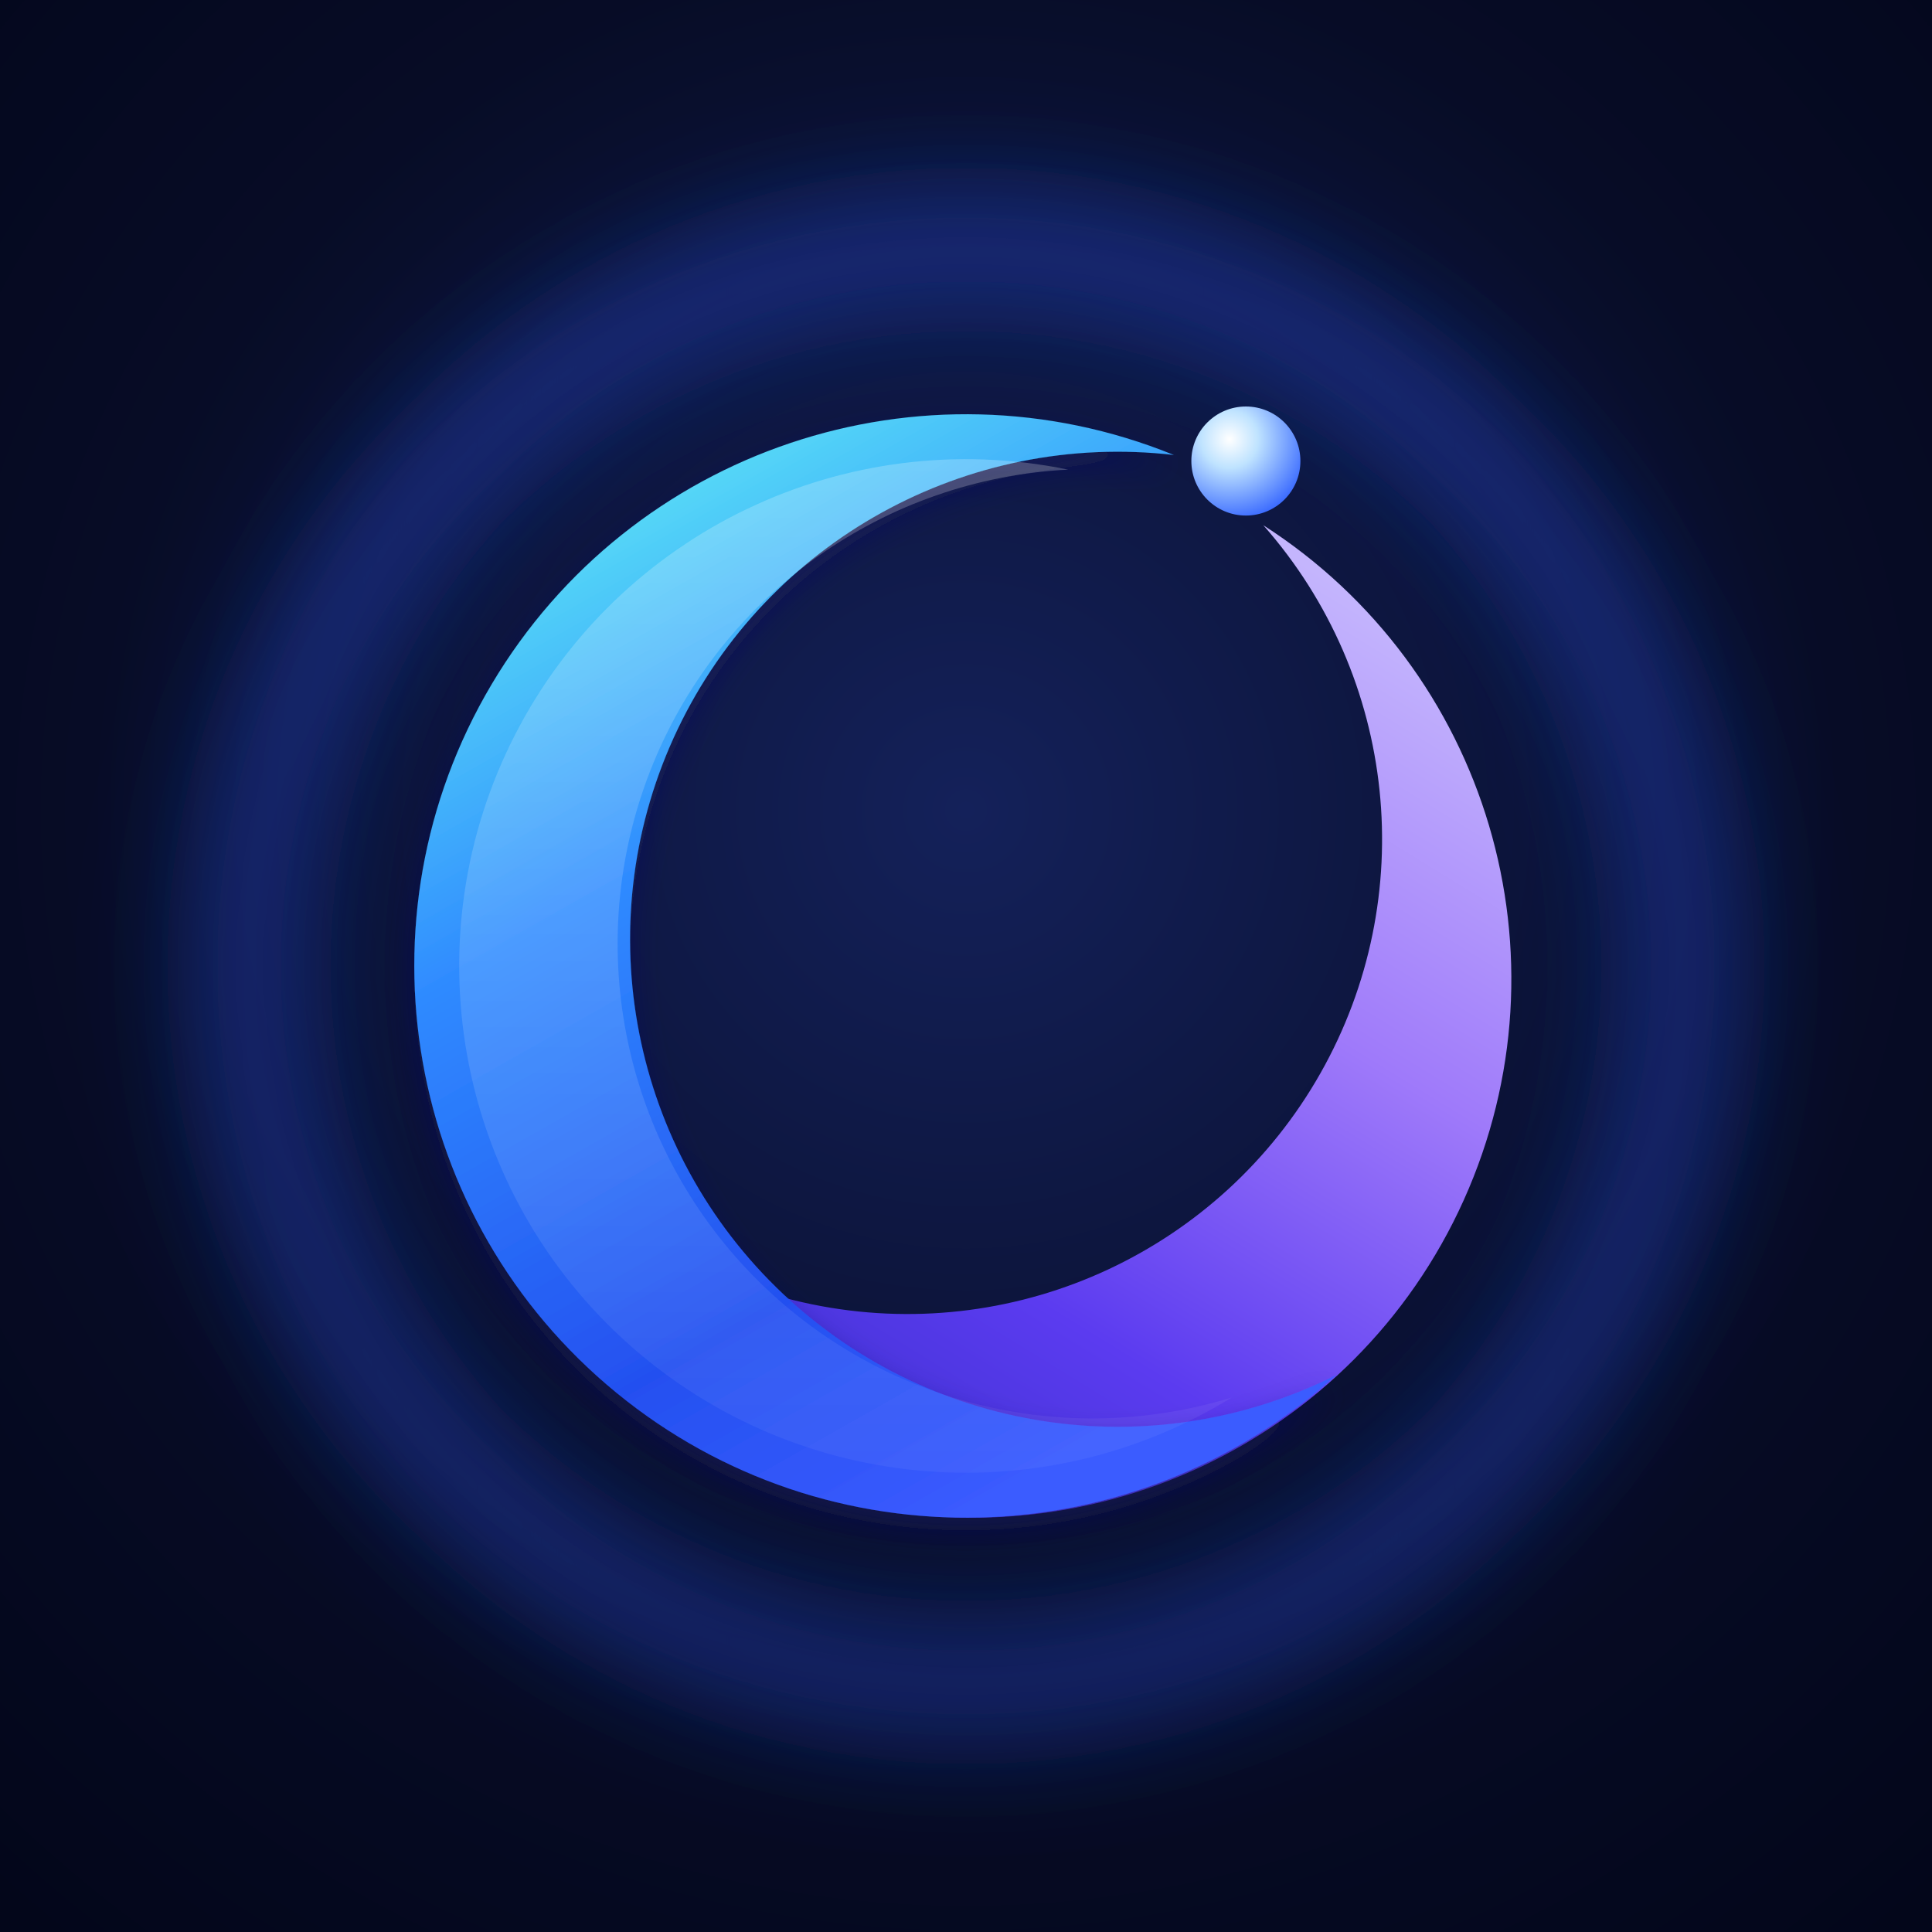
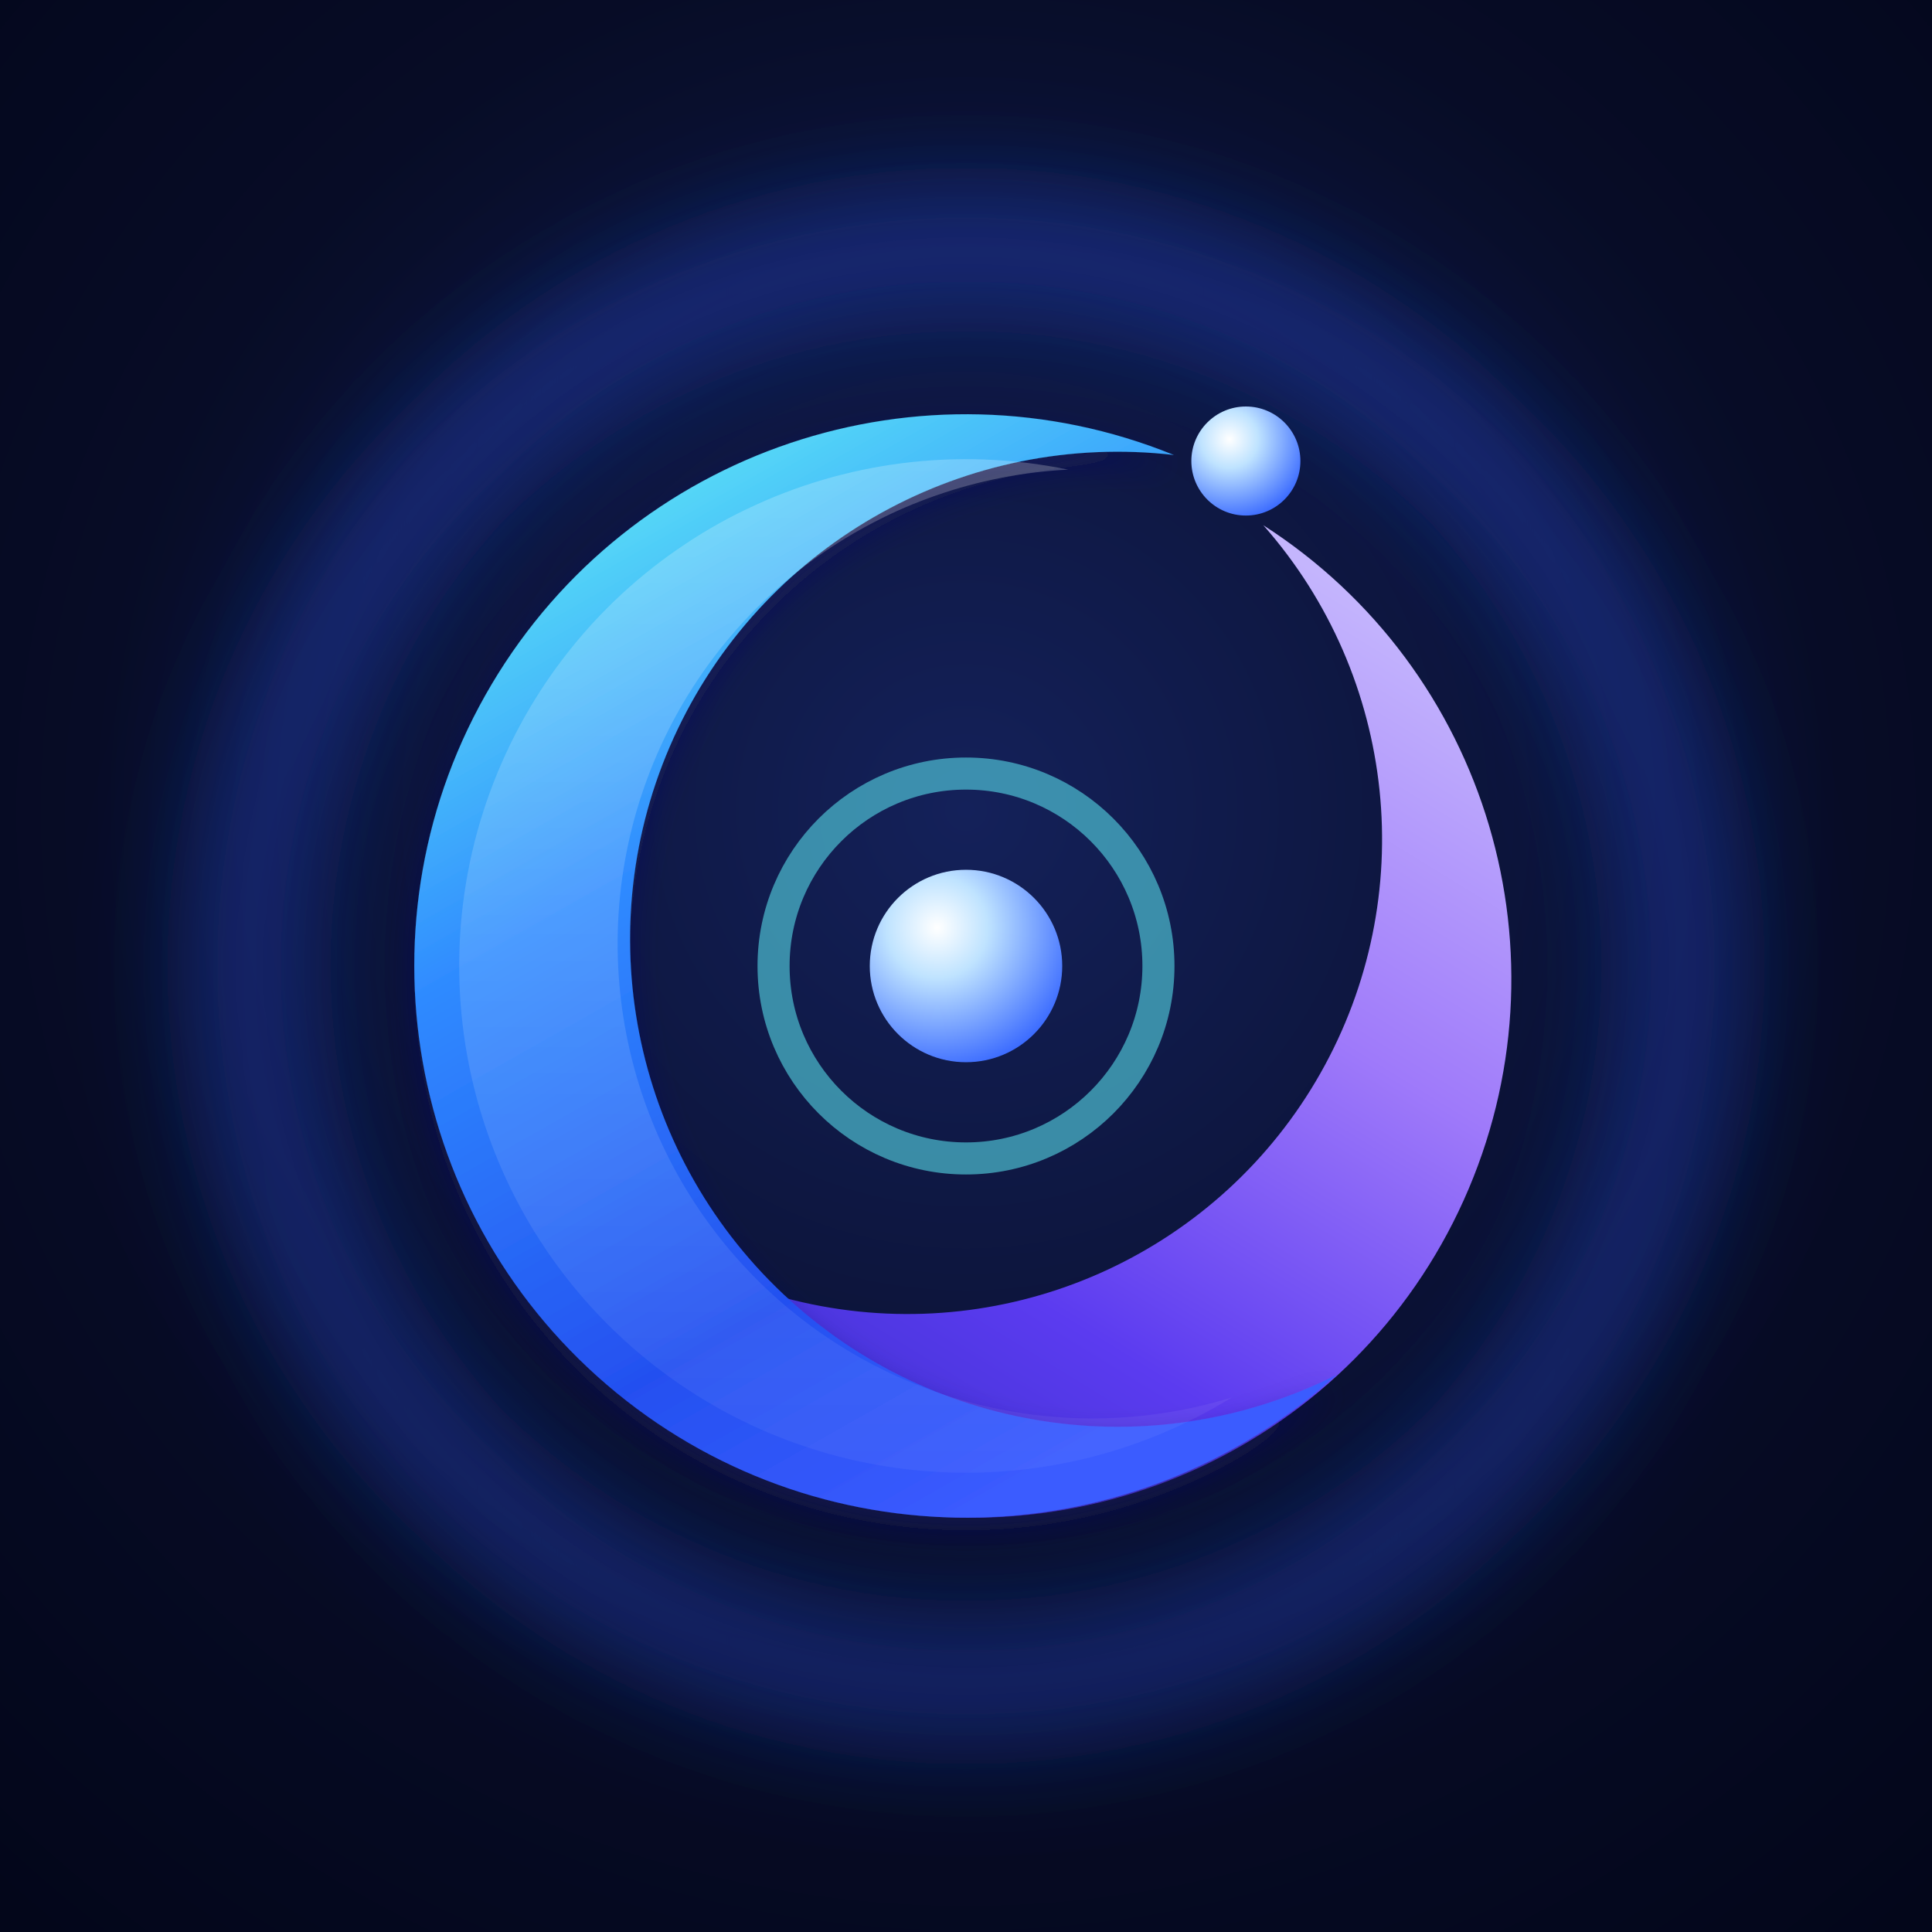
<svg xmlns="http://www.w3.org/2000/svg" viewBox="0 0 512 512">
  <defs>
    <radialGradient id="ibg" cx=".5" cy=".42" r=".75">
      <stop offset="0" stop-color="#14215A" />
      <stop offset=".6" stop-color="#070C26" />
      <stop offset="1" stop-color="#03061A" />
    </radialGradient>
    <filter id="iglow" x="-30%" y="-30%" width="160%" height="160%">
      <feGaussianBlur stdDeviation="14" />
    </filter>
  </defs>
  <rect width="512" height="512" fill="url(#ibg)" />
  <circle cx="256" cy="256" r="190" fill="none" stroke="#2F5BFF" stroke-opacity=".35" stroke-width="30" filter="url(#iglow)" />
  <svg x="86" y="86" width="340" height="340" viewBox="0 0 200 200">
    <defs>
      <linearGradient id="oA" x1="0.15" y1="0.05" x2="0.6" y2="1">
        <stop offset="0" stop-color="#5EEAF5" />
        <stop offset=".35" stop-color="#2F8BFF" />
        <stop offset=".75" stop-color="#2450F0" />
        <stop offset="1" stop-color="#3B5BFF" />
      </linearGradient>
      <linearGradient id="oB" x1="0.9" y1="0.1" x2="0.3" y2="1">
        <stop offset="0" stop-color="#C4B5FD" />
        <stop offset=".35" stop-color="#9F7AFA" />
        <stop offset=".7" stop-color="#5B3BF0" />
        <stop offset="1" stop-color="#3730C8" />
      </linearGradient>
      <radialGradient id="oS" cx=".35" cy=".3" r=".75">
        <stop offset="0" stop-color="#fff" />
        <stop offset=".35" stop-color="#BFE3FF" />
        <stop offset="1" stop-color="#3B6BFF" />
      </radialGradient>
      <linearGradient id="oH" x1="0" y1="0" x2="0" y2="1">
        <stop offset="0" stop-color="#fff" stop-opacity=".75" />
        <stop offset="1" stop-color="#fff" stop-opacity=".15" />
      </linearGradient>
      <filter id="oSh" x="-20%" y="-20%" width="140%" height="140%">
        <feDropShadow dx="0" dy="2" stdDeviation="2.2" flood-color="#1E1B6B" flood-opacity=".45" />
      </filter>
    </defs>
    <path d="M146.35 31.29A84 84 0 1 1 17.69 91.29A74 74 0 1 0 146.35 31.29Z" fill="url(#oB)" />
    <path d="M157.70 163.77A86 86 0 1 1 132.41 20.34A76 76 0 1 0 157.70 163.77Z" fill="url(#oA)" filter="url(#oSh)" />
    <path d="M141.43 167.26A79 79 0 1 1 115.93 22.62A74 74 0 1 0 141.43 167.26Z" fill="url(#oH)" opacity=".3" />
    <circle cx="143.63" cy="21.28" r="8.5" fill="url(#oS)" />
+     <circle cx="100" cy="100" r="30" fill="none" stroke="#5EEAF5" stroke-opacity=".55" stroke-width="5" />
+     <circle cx="100" cy="100" r="15" fill="url(#oS)" />
  </svg>
</svg>
